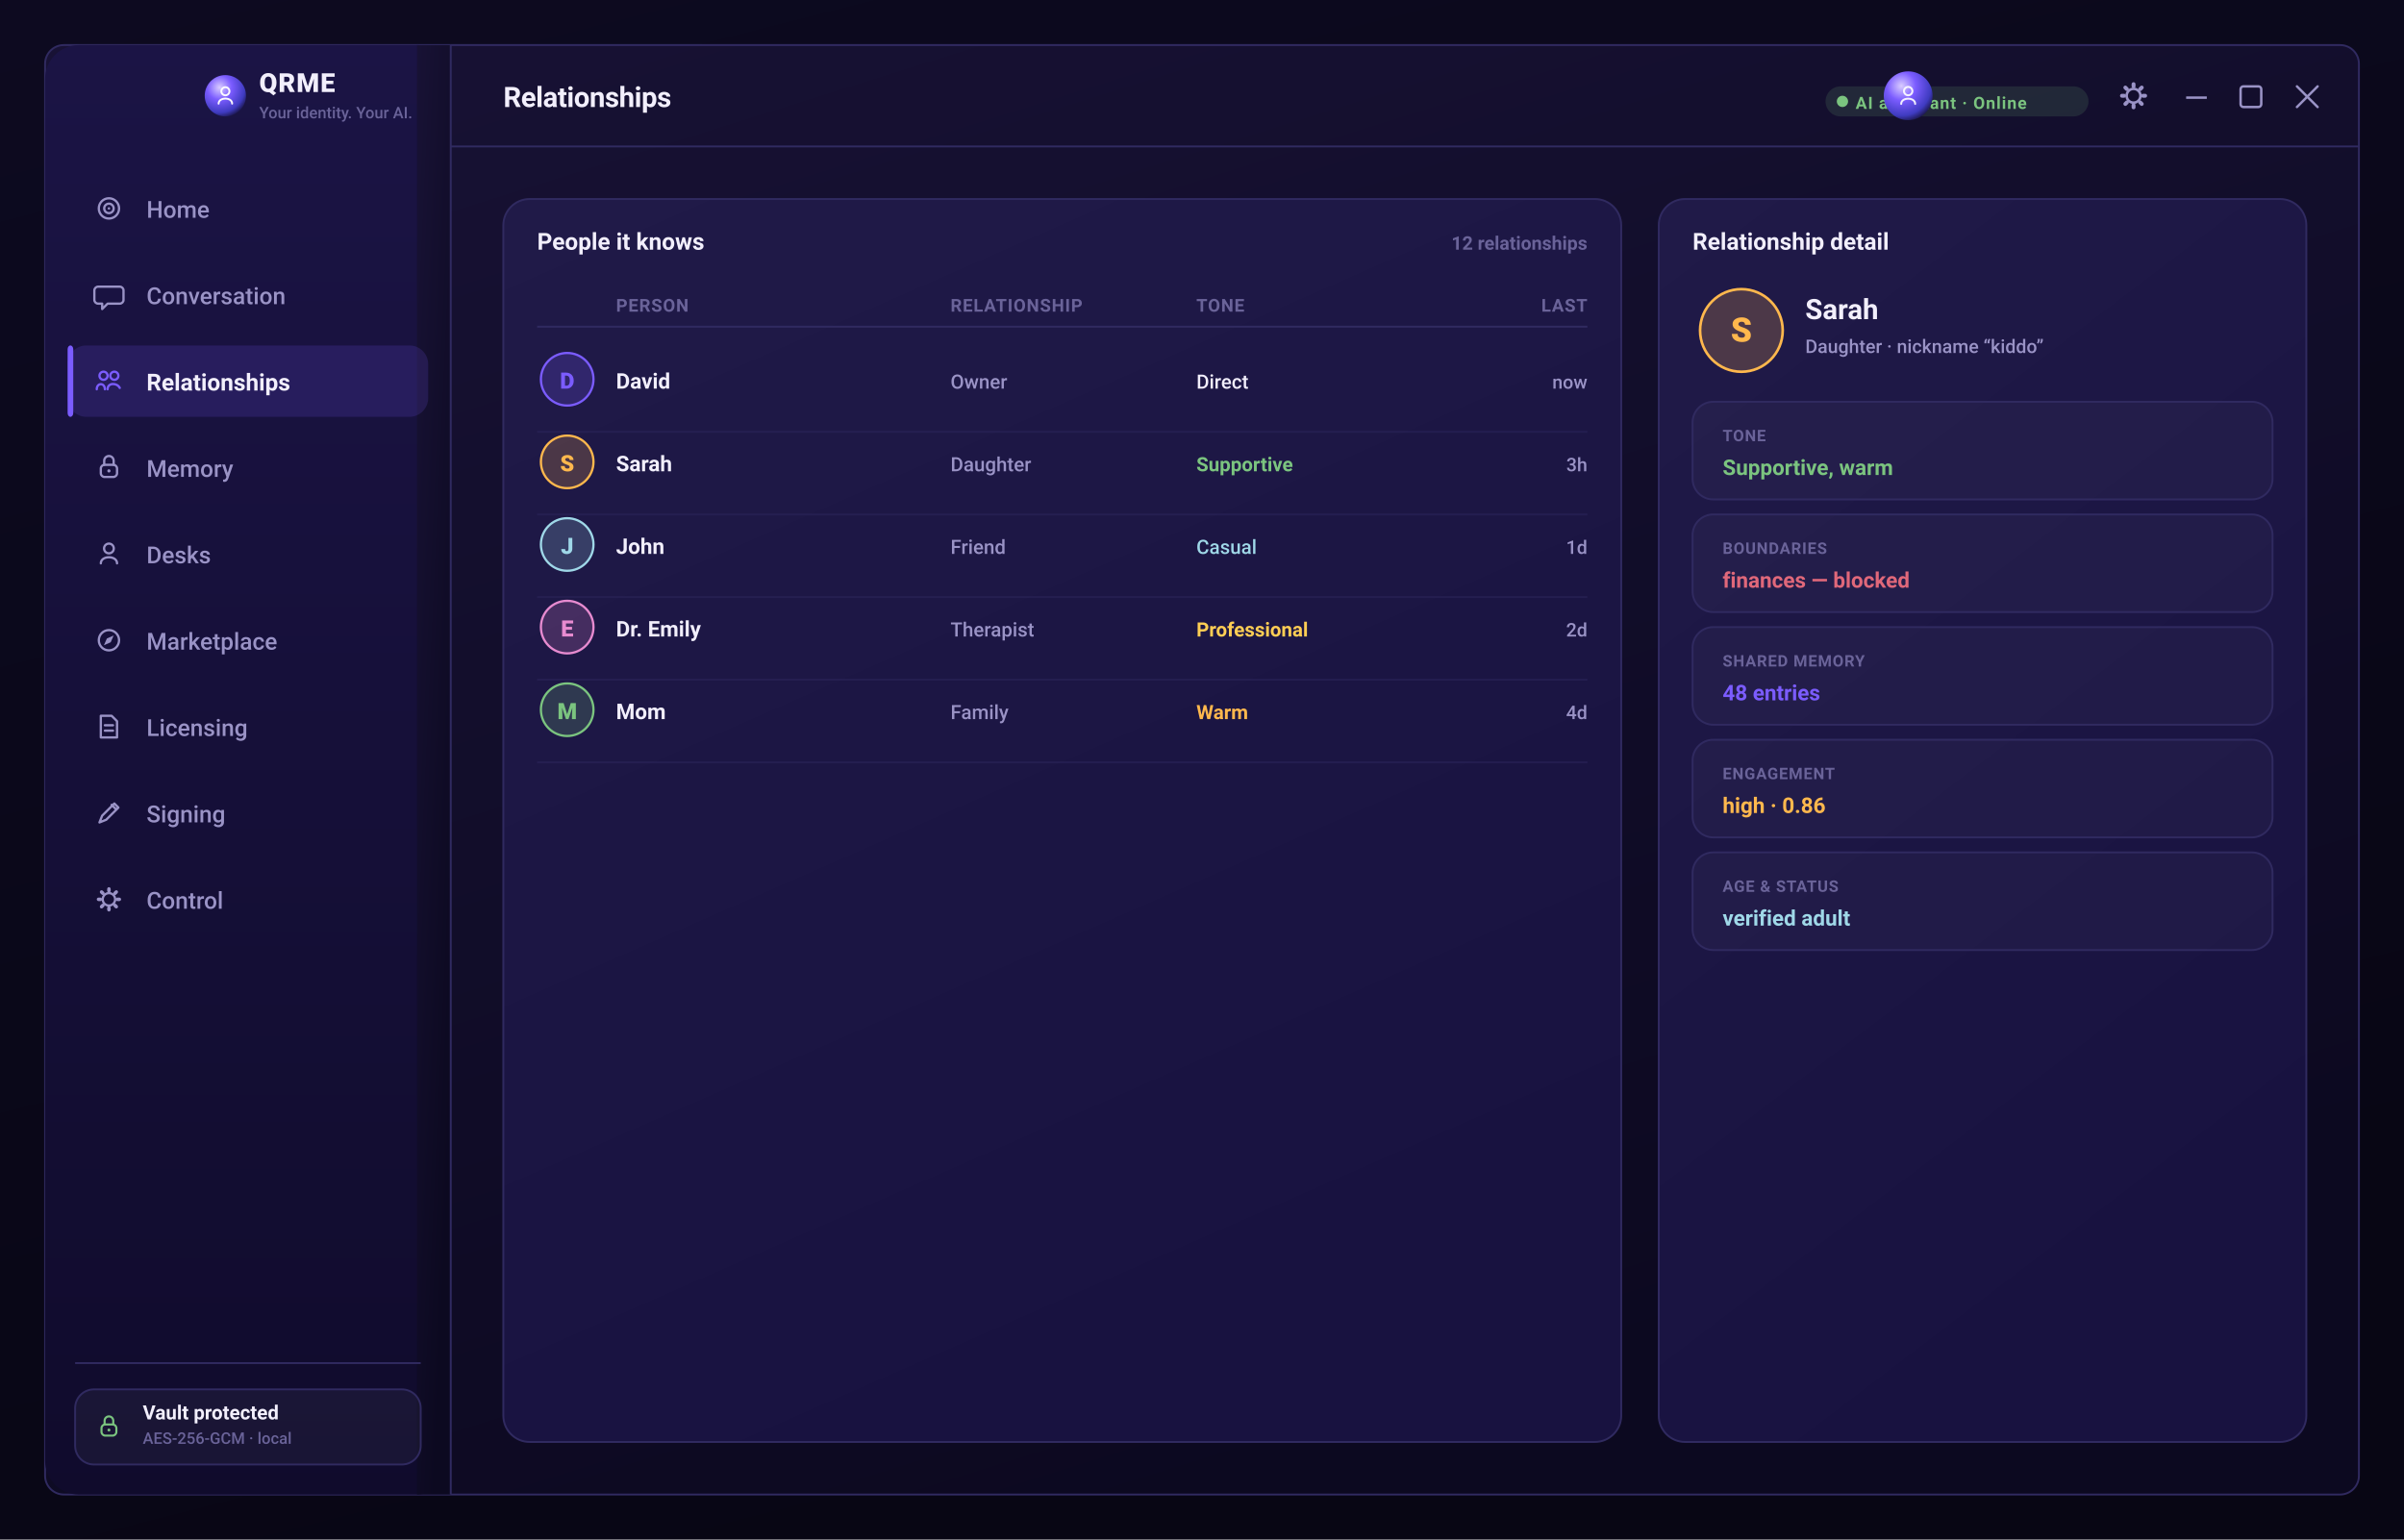
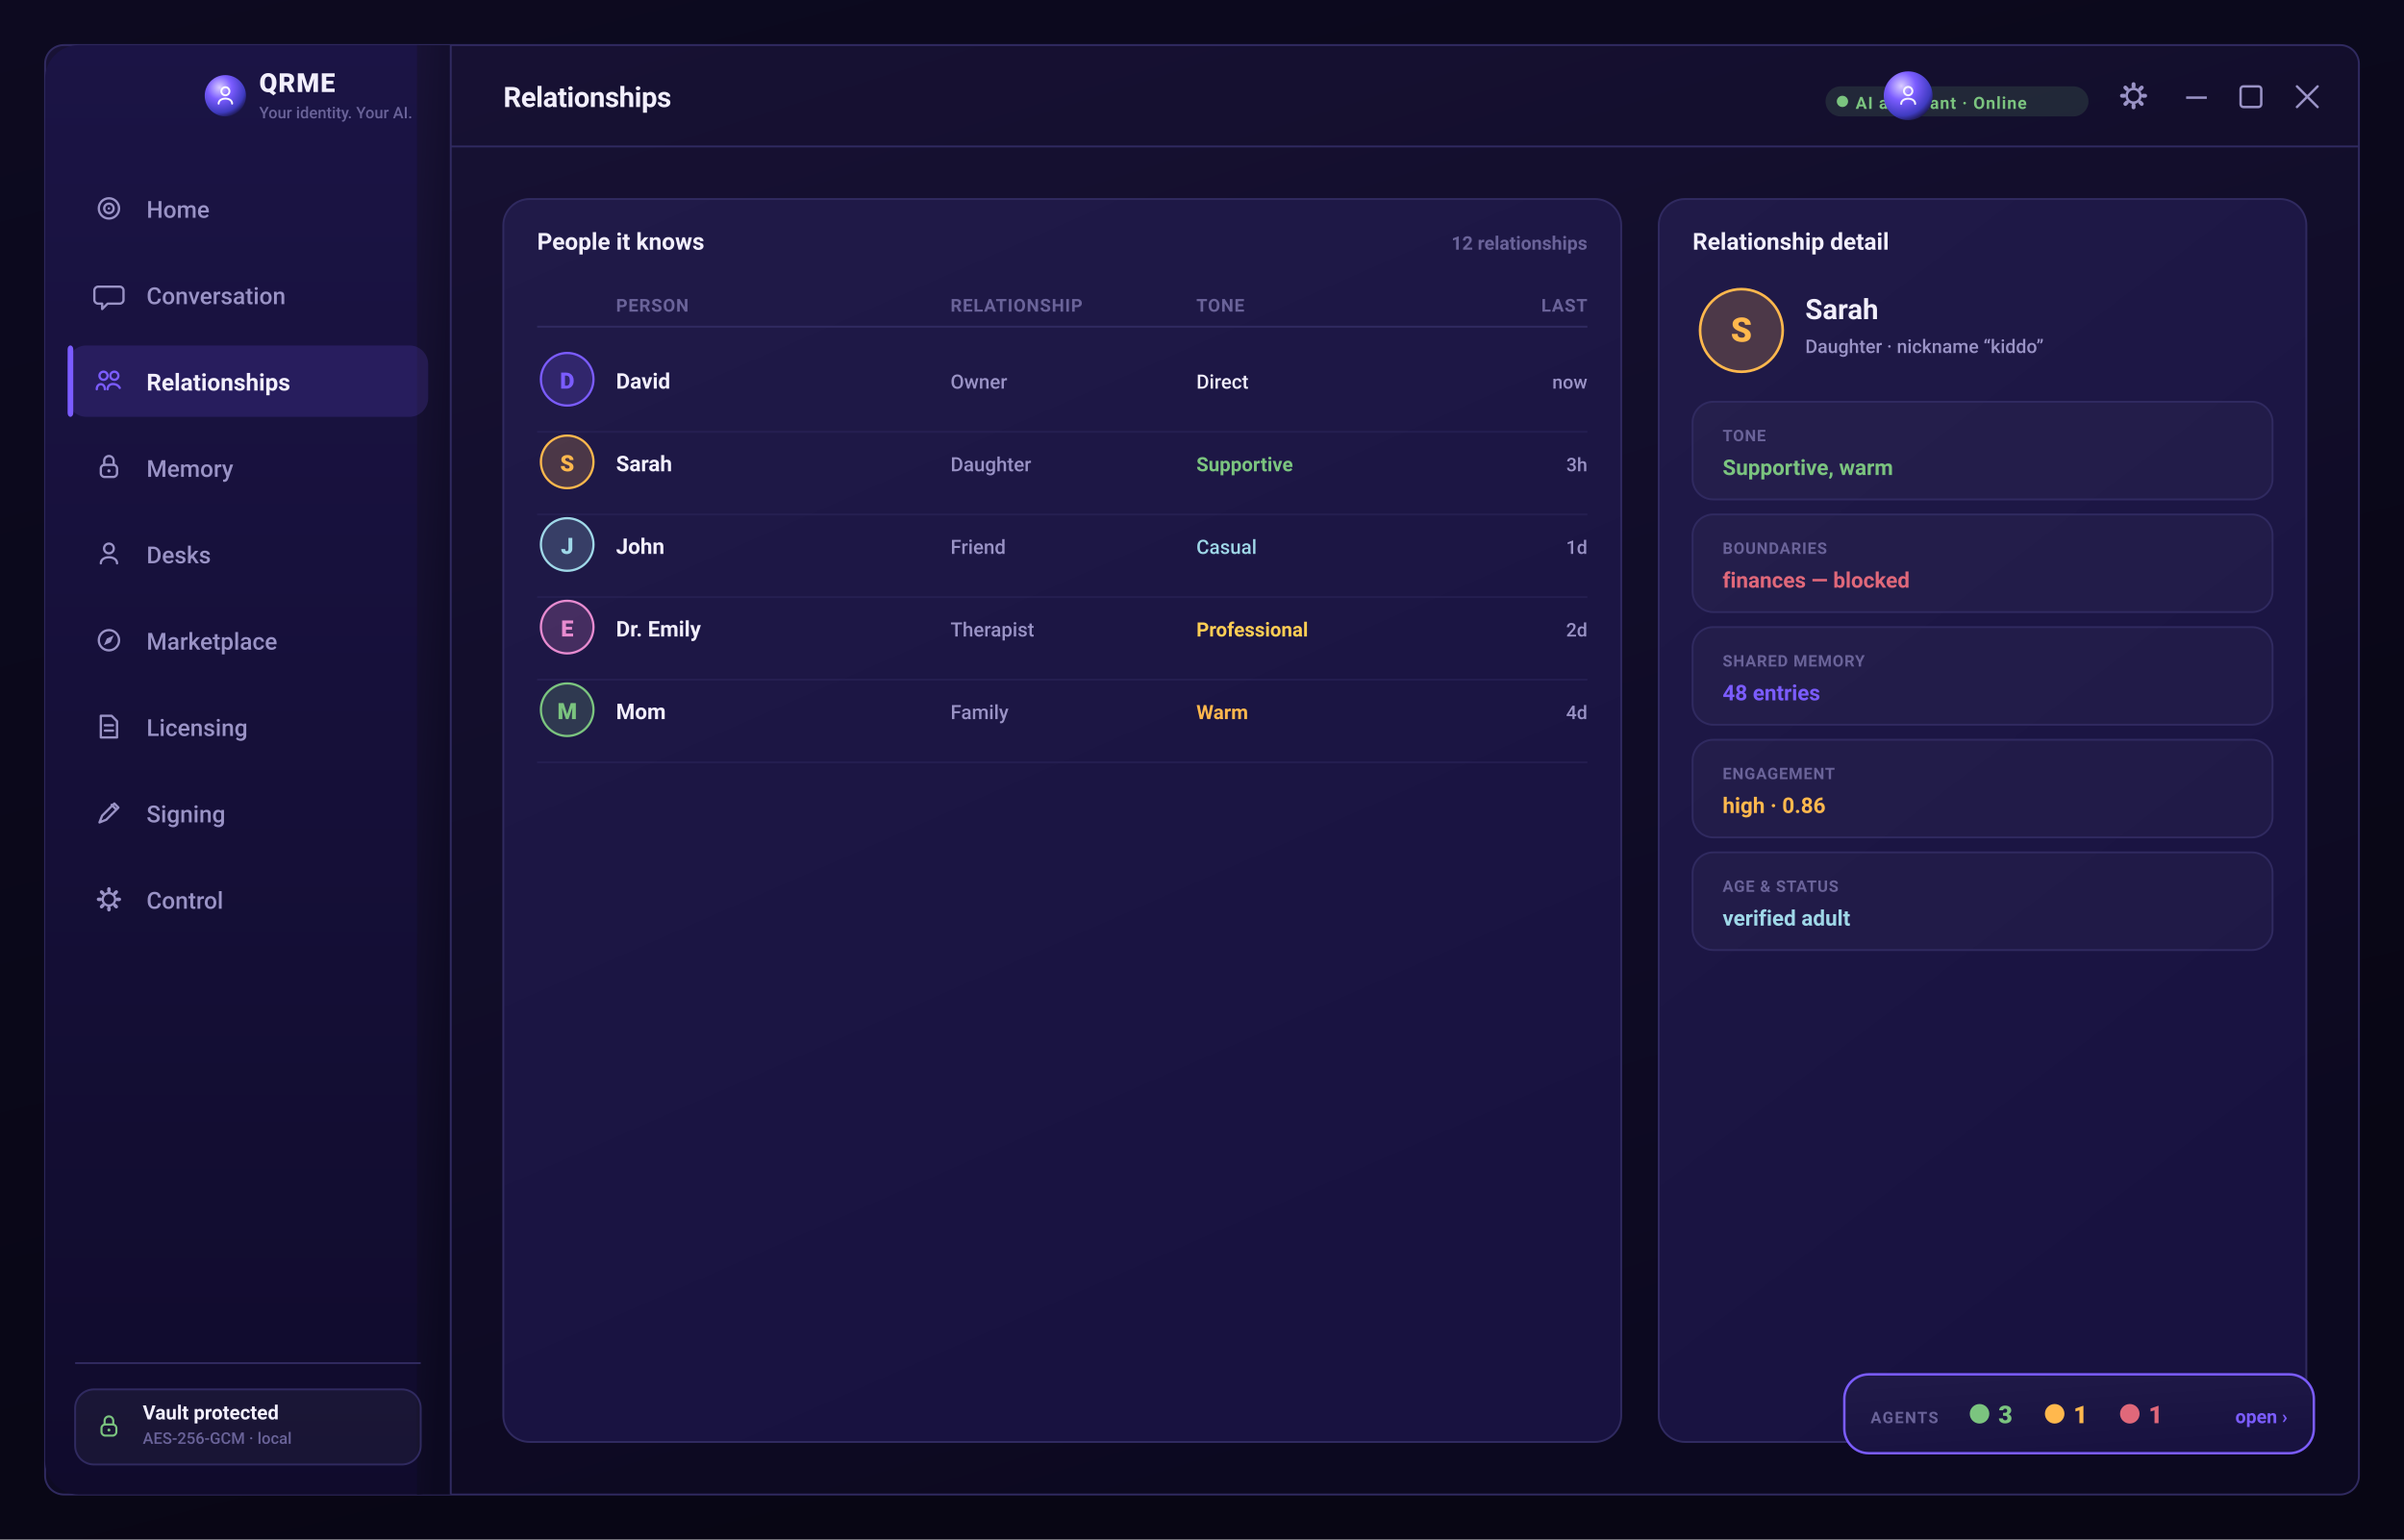
<svg xmlns="http://www.w3.org/2000/svg" width="1280" height="820" viewBox="0 0 1280 820" role="img" aria-label="QRME — Relationships">
  <defs>
    <linearGradient id="gPage" x1="0" y1="0" x2="0.4" y2="1">
      <stop offset="0" stop-color="#0d0a20" />
      <stop offset="1" stop-color="#080614" />
    </linearGradient>
    <linearGradient id="gScr" x1="0" y1="0" x2="0.5" y2="1">
      <stop offset="0" stop-color="#181235" />
      <stop offset="1" stop-color="#0c0920" />
    </linearGradient>
    <linearGradient id="gSide" x1="0" y1="0" x2="0" y2="1">
      <stop offset="0" stop-color="#1b1445" />
      <stop offset="1" stop-color="#100b2c" />
    </linearGradient>
    <linearGradient id="gCard" x1="0" y1="0" x2="0.4" y2="1">
      <stop offset="0" stop-color="#201a48" />
      <stop offset="1" stop-color="#181240" />
    </linearGradient>
    <linearGradient id="gBrand" x1="0" y1="0" x2="1" y2="0">
      <stop offset="0" stop-color="#7b5cff" />
      <stop offset="1" stop-color="#9d7bff" />
    </linearGradient>
    <linearGradient id="gAmber" x1="0" y1="0" x2="1" y2="0">
      <stop offset="0" stop-color="#ffb84d" />
      <stop offset="1" stop-color="#ffd27a" />
    </linearGradient>
    <radialGradient id="orb" cx="36%" cy="30%" r="78%">
      <stop offset="0" stop-color="#d9ccff" />
      <stop offset="38%" stop-color="#7b5cff" />
      <stop offset="78%" stop-color="#3f3bc0" />
      <stop offset="100%" stop-color="#140f34" />
    </radialGradient>
  </defs>
  <rect x="0.0" y="0.0" width="1280.0" height="820.0" rx="0" fill="url(#gPage)" />
  <rect x="24" y="24" width="1232" height="772" rx="10" fill="url(#gScr)" stroke="#302a60" stroke-width="1" />
  <rect x="24.0" y="24.0" width="216.0" height="772.0" rx="18" fill="url(#gSide)" />
  <rect x="222.0" y="24.0" width="18.0" height="772.0" rx="0" fill="url(#gScr)" />
  <line x1="240" y1="24" x2="240" y2="796" stroke="#302a60" stroke-width="1" />
  <line x1="240" y1="78" x2="1256" y2="78" stroke="#302a60" stroke-width="1" />
  <line x1="1164" y1="52" x2="1175" y2="52" stroke="#9a93c6" stroke-width="1.3" />
  <rect x="1193.0" y="46.0" width="11.0" height="11.0" rx="1.5" fill="none" stroke="#9a93c6" stroke-width="1.3" />
  <path d="M1223 46 l11 11 M1234 46 l-11 11" stroke="#9a93c6" stroke-width="1.3" stroke-linecap="round" />
  <circle cx="120" cy="51" r="11" fill="url(#orb)" />
  <circle cx="120" cy="48.6" r="2.16" fill="none" stroke="rgba(255,255,255,0.95)" stroke-width="1.02" stroke-linecap="round" stroke-linejoin="round" />
  <path d="M116.4 55.2 c0 -3.6 7.2 -3.6 7.2 0" fill="none" stroke="rgba(255,255,255,0.95)" stroke-width="1.02" stroke-linecap="round" stroke-linejoin="round" />
  <text x="138.0" y="49.0" font-family="-apple-system,BlinkMacSystemFont,'SF Pro Display','SF Pro Text','Segoe UI',Roboto,system-ui,sans-serif" font-size="14" font-weight="800" fill="#f2effc" text-anchor="start" letter-spacing="0.5">QRME</text>
  <text x="138.0" y="63.0" font-family="-apple-system,BlinkMacSystemFont,'SF Pro Display','SF Pro Text','Segoe UI',Roboto,system-ui,sans-serif" font-size="8.5" font-weight="500" fill="#6a6399" text-anchor="start">Your identity. Your AI.</text>
  <text x="268.0" y="57.0" font-family="-apple-system,BlinkMacSystemFont,'SF Pro Display','SF Pro Text','Segoe UI',Roboto,system-ui,sans-serif" font-size="15" font-weight="700" fill="#f2effc" text-anchor="start" letter-spacing="-0.2">Relationships</text>
  <rect x="1134.96" y="43.8" width="2.08" height="3.2" rx="1" transform="rotate(0 1136 51)" fill="#9a93c6" />
  <rect x="1134.96" y="43.8" width="2.08" height="3.2" rx="1" transform="rotate(45 1136 51)" fill="#9a93c6" />
  <rect x="1134.96" y="43.8" width="2.08" height="3.2" rx="1" transform="rotate(90 1136 51)" fill="#9a93c6" />
  <rect x="1134.96" y="43.8" width="2.08" height="3.2" rx="1" transform="rotate(135 1136 51)" fill="#9a93c6" />
  <rect x="1134.96" y="43.8" width="2.08" height="3.2" rx="1" transform="rotate(180 1136 51)" fill="#9a93c6" />
  <rect x="1134.96" y="43.8" width="2.08" height="3.2" rx="1" transform="rotate(225 1136 51)" fill="#9a93c6" />
  <rect x="1134.96" y="43.8" width="2.08" height="3.2" rx="1" transform="rotate(270 1136 51)" fill="#9a93c6" />
  <rect x="1134.96" y="43.8" width="2.08" height="3.2" rx="1" transform="rotate(315 1136 51)" fill="#9a93c6" />
  <circle cx="1136" cy="51" r="3.68" fill="none" stroke="#9a93c6" stroke-width="1.36" stroke-linecap="round" stroke-linejoin="round" />
  <rect x="972.0" y="46.0" width="140.0" height="16.0" rx="8" fill="rgba(123,196,127,0.14)" />
  <circle cx="981.0" cy="54" r="3" fill="#7bc47f" />
  <text x="988.0" y="58.0" font-family="-apple-system,BlinkMacSystemFont,'SF Pro Display','SF Pro Text','Segoe UI',Roboto,system-ui,sans-serif" font-size="9" font-weight="700" fill="#7bc47f" text-anchor="start" letter-spacing="0.5">AI assistant · Online</text>
  <circle cx="1016" cy="51" r="13" fill="url(#orb)" />
  <circle cx="1016" cy="48.52" r="2.232" fill="none" stroke="rgba(255,255,255,0.9)" stroke-width="1.05" stroke-linecap="round" stroke-linejoin="round" />
  <path d="M1012.28 55.34 c0 -3.72 7.44 -3.72 7.44 0" fill="none" stroke="rgba(255,255,255,0.9)" stroke-width="1.05" stroke-linecap="round" stroke-linejoin="round" />
  <circle cx="58" cy="111" r="5.4" fill="none" stroke="#9a93c6" stroke-width="1.22" stroke-linecap="round" stroke-linejoin="round" />
  <circle cx="58" cy="111" r="2.52" fill="none" stroke="#9a93c6" stroke-width="1.22" stroke-linecap="round" stroke-linejoin="round" />
  <circle cx="58" cy="111" r="0.648" fill="#9a93c6" />
  <text x="78.0" y="116.0" font-family="-apple-system,BlinkMacSystemFont,'SF Pro Display','SF Pro Text','Segoe UI',Roboto,system-ui,sans-serif" font-size="12.5" font-weight="500" fill="#9a93c6" text-anchor="start">Home</text>
  <path d="M52.24 152.68 h11.52 a2 2 0 0 1 2 2 v5.04 a2 2 0 0 1 -2 2 h-6.48 l-2.88 2.88 v-2.88 h-2.16 a2 2 0 0 1 -2 -2 v-5.04 a2 2 0 0 1 2 -2 Z" fill="none" stroke="#9a93c6" stroke-width="1.22" stroke-linecap="round" stroke-linejoin="round" />
  <text x="78.0" y="162.0" font-family="-apple-system,BlinkMacSystemFont,'SF Pro Display','SF Pro Text','Segoe UI',Roboto,system-ui,sans-serif" font-size="12.5" font-weight="500" fill="#9a93c6" text-anchor="start">Conversation</text>
  <rect x="36.0" y="184.0" width="192.0" height="38.0" rx="10" fill="rgba(123,92,255,0.16)" />
  <rect x="36.0" y="184.0" width="3.0" height="38.0" rx="2" fill="#7b5cff" />
  <circle cx="55.12" cy="200.12" r="2.16" fill="none" stroke="#7b5cff" stroke-width="1.22" stroke-linecap="round" stroke-linejoin="round" />
  <circle cx="60.88" cy="200.12" r="2.16" fill="none" stroke="#7b5cff" stroke-width="1.22" stroke-linecap="round" stroke-linejoin="round" />
  <path d="M51.52 207.32 c0 -3.6 4.32 -3.6 4.32 0 M57.28 207.32 c0 -3.6 5.04 -3.6 6.48 -0.72" fill="none" stroke="#7b5cff" stroke-width="1.22" stroke-linecap="round" stroke-linejoin="round" />
  <text x="78.0" y="208.0" font-family="-apple-system,BlinkMacSystemFont,'SF Pro Display','SF Pro Text','Segoe UI',Roboto,system-ui,sans-serif" font-size="12.5" font-weight="650" fill="#f2effc" text-anchor="start">Relationships</text>
  <rect x="53.68" y="247.56" width="8.64" height="6.48" rx="2" fill="none" stroke="#9a93c6" stroke-width="1.22" stroke-linecap="round" stroke-linejoin="round" />
  <path d="M55.48 247.56 v-2.16 a2.52 2.52 0 0 1 5.04 0 v2.16" fill="none" stroke="#9a93c6" stroke-width="1.22" stroke-linecap="round" stroke-linejoin="round" />
  <circle cx="58" cy="250.8" r="0.864" fill="#9a93c6" />
  <text x="78.0" y="254.0" font-family="-apple-system,BlinkMacSystemFont,'SF Pro Display','SF Pro Text','Segoe UI',Roboto,system-ui,sans-serif" font-size="12.5" font-weight="500" fill="#9a93c6" text-anchor="start">Memory</text>
  <circle cx="58" cy="292.12" r="2.592" fill="none" stroke="#9a93c6" stroke-width="1.22" stroke-linecap="round" stroke-linejoin="round" />
  <path d="M53.68 300.04 c0 -4.32 8.64 -4.32 8.64 0" fill="none" stroke="#9a93c6" stroke-width="1.22" stroke-linecap="round" stroke-linejoin="round" />
  <text x="78.0" y="300.0" font-family="-apple-system,BlinkMacSystemFont,'SF Pro Display','SF Pro Text','Segoe UI',Roboto,system-ui,sans-serif" font-size="12.5" font-weight="500" fill="#9a93c6" text-anchor="start">Desks</text>
  <circle cx="58" cy="341" r="5.4" fill="none" stroke="#9a93c6" stroke-width="1.22" stroke-linecap="round" stroke-linejoin="round" />
  <path d="M60.52 338.48 l-1.584 3.6 -3.6 1.584 1.584 -3.6 Z" fill="#9a93c6" />
  <text x="78.0" y="346.0" font-family="-apple-system,BlinkMacSystemFont,'SF Pro Display','SF Pro Text','Segoe UI',Roboto,system-ui,sans-serif" font-size="12.5" font-weight="500" fill="#9a93c6" text-anchor="start">Marketplace</text>
  <path d="M53.68 381.24 h5.76 l2.88 2.88 v8.64 h-8.64 Z" fill="none" stroke="#9a93c6" stroke-width="1.22" stroke-linecap="round" stroke-linejoin="round" />
  <path d="M55.84 386.28 h4.32 M55.84 389.16 h4.32" fill="none" stroke="#9a93c6" stroke-width="1.22" stroke-linecap="round" stroke-linejoin="round" />
  <text x="78.0" y="392.0" font-family="-apple-system,BlinkMacSystemFont,'SF Pro Display','SF Pro Text','Segoe UI',Roboto,system-ui,sans-serif" font-size="12.5" font-weight="500" fill="#9a93c6" text-anchor="start">Licensing</text>
  <path d="M52.96 438.04 l1.44 -3.6 6.48 -6.48 2.16 2.16 -6.48 6.48 -3.6 1.44 Z" fill="none" stroke="#9a93c6" stroke-width="1.22" stroke-linecap="round" stroke-linejoin="round" />
  <path d="M59.44 428.68 l2.16 2.16" fill="none" stroke="#9a93c6" stroke-width="1.22" stroke-linecap="round" stroke-linejoin="round" />
  <text x="78.0" y="438.0" font-family="-apple-system,BlinkMacSystemFont,'SF Pro Display','SF Pro Text','Segoe UI',Roboto,system-ui,sans-serif" font-size="12.5" font-weight="500" fill="#9a93c6" text-anchor="start">Signing</text>
  <rect x="57.064" y="472.52" width="1.872" height="2.88" rx="1" transform="rotate(0 58 479)" fill="#9a93c6" />
  <rect x="57.064" y="472.52" width="1.872" height="2.88" rx="1" transform="rotate(45 58 479)" fill="#9a93c6" />
  <rect x="57.064" y="472.52" width="1.872" height="2.88" rx="1" transform="rotate(90 58 479)" fill="#9a93c6" />
  <rect x="57.064" y="472.52" width="1.872" height="2.88" rx="1" transform="rotate(135 58 479)" fill="#9a93c6" />
  <rect x="57.064" y="472.52" width="1.872" height="2.88" rx="1" transform="rotate(180 58 479)" fill="#9a93c6" />
  <rect x="57.064" y="472.52" width="1.872" height="2.88" rx="1" transform="rotate(225 58 479)" fill="#9a93c6" />
  <rect x="57.064" y="472.52" width="1.872" height="2.88" rx="1" transform="rotate(270 58 479)" fill="#9a93c6" />
  <rect x="57.064" y="472.52" width="1.872" height="2.88" rx="1" transform="rotate(315 58 479)" fill="#9a93c6" />
  <circle cx="58" cy="479" r="3.312" fill="none" stroke="#9a93c6" stroke-width="1.22" stroke-linecap="round" stroke-linejoin="round" />
  <text x="78.0" y="484.0" font-family="-apple-system,BlinkMacSystemFont,'SF Pro Display','SF Pro Text','Segoe UI',Roboto,system-ui,sans-serif" font-size="12.5" font-weight="500" fill="#9a93c6" text-anchor="start">Control</text>
  <line x1="40" y1="726" x2="224" y2="726" stroke="#302a60" stroke-width="1" />
  <rect x="40.0" y="740.0" width="184.0" height="40.0" rx="10" fill="rgba(255,255,255,0.04)" stroke="#302a60" stroke-width="1" />
  <rect x="54.04" y="758.68" width="7.92" height="5.94" rx="2" fill="none" stroke="#7bc47f" stroke-width="1.12" stroke-linecap="round" stroke-linejoin="round" />
  <path d="M55.69 758.68 v-1.98 a2.31 2.31 0 0 1 4.62 0 v1.98" fill="none" stroke="#7bc47f" stroke-width="1.12" stroke-linecap="round" stroke-linejoin="round" />
  <circle cx="58" cy="761.65" r="0.792" fill="#7bc47f" />
  <text x="76.0" y="756.0" font-family="-apple-system,BlinkMacSystemFont,'SF Pro Display','SF Pro Text','Segoe UI',Roboto,system-ui,sans-serif" font-size="10.5" font-weight="650" fill="#f2effc" text-anchor="start">Vault protected</text>
  <text x="76.0" y="769.0" font-family="-apple-system,BlinkMacSystemFont,'SF Pro Display','SF Pro Text','Segoe UI',Roboto,system-ui,sans-serif" font-size="8.5" font-weight="500" fill="#6a6399" text-anchor="start">AES-256-GCM · local</text>
  <rect x="268.0" y="106.0" width="595.2" height="662.0" rx="14" fill="url(#gCard)" stroke="#302a60" stroke-width="1" />
  <text x="286.0" y="133.0" font-family="-apple-system,BlinkMacSystemFont,'SF Pro Display','SF Pro Text','Segoe UI',Roboto,system-ui,sans-serif" font-size="12.5" font-weight="700" fill="#f2effc" text-anchor="start">People it knows</text>
  <text x="845.2" y="133.0" font-family="-apple-system,BlinkMacSystemFont,'SF Pro Display','SF Pro Text','Segoe UI',Roboto,system-ui,sans-serif" font-size="10" font-weight="600" fill="#6a6399" text-anchor="end">12 relationships</text>
  <line x1="286" y1="174" x2="845.2" y2="174" stroke="#302a60" stroke-width="1" />
  <text x="328.0" y="166.0" font-family="-apple-system,BlinkMacSystemFont,'SF Pro Display','SF Pro Text','Segoe UI',Roboto,system-ui,sans-serif" font-size="9.5" font-weight="700" fill="#6a6399" text-anchor="start" letter-spacing="0.4">PERSON</text>
  <text x="506.1" y="166.0" font-family="-apple-system,BlinkMacSystemFont,'SF Pro Display','SF Pro Text','Segoe UI',Roboto,system-ui,sans-serif" font-size="9.5" font-weight="700" fill="#6a6399" text-anchor="start" letter-spacing="0.4">RELATIONSHIP</text>
  <text x="637.0" y="166.0" font-family="-apple-system,BlinkMacSystemFont,'SF Pro Display','SF Pro Text','Segoe UI',Roboto,system-ui,sans-serif" font-size="9.5" font-weight="700" fill="#6a6399" text-anchor="start" letter-spacing="0.4">TONE</text>
  <text x="845.2" y="166.0" font-family="-apple-system,BlinkMacSystemFont,'SF Pro Display','SF Pro Text','Segoe UI',Roboto,system-ui,sans-serif" font-size="9.5" font-weight="700" fill="#6a6399" text-anchor="end" letter-spacing="0.4">LAST</text>
  <circle cx="302" cy="202" r="14" fill="rgba(123,92,255,0.2)" stroke="#7b5cff" stroke-width="1.2" />
  <text x="302.0" y="207.0" font-family="-apple-system,BlinkMacSystemFont,'SF Pro Display','SF Pro Text','Segoe UI',Roboto,system-ui,sans-serif" font-size="12" font-weight="800" fill="#7b5cff" text-anchor="middle">D</text>
  <text x="328.0" y="207.0" font-family="-apple-system,BlinkMacSystemFont,'SF Pro Display','SF Pro Text','Segoe UI',Roboto,system-ui,sans-serif" font-size="11.5" font-weight="650" fill="#f2effc" text-anchor="start">David</text>
  <text x="506.1" y="207.0" font-family="-apple-system,BlinkMacSystemFont,'SF Pro Display','SF Pro Text','Segoe UI',Roboto,system-ui,sans-serif" font-size="10.5" font-weight="500" fill="#9a93c6" text-anchor="start">Owner</text>
  <text x="637.0" y="207.0" font-family="-apple-system,BlinkMacSystemFont,'SF Pro Display','SF Pro Text','Segoe UI',Roboto,system-ui,sans-serif" font-size="10.5" font-weight="500" fill="#f2effc" text-anchor="start">Direct</text>
  <text x="845.2" y="207.0" font-family="-apple-system,BlinkMacSystemFont,'SF Pro Display','SF Pro Text','Segoe UI',Roboto,system-ui,sans-serif" font-size="10" font-weight="500" fill="#9a93c6" text-anchor="end">now</text>
  <line x1="286" y1="230" x2="845.2" y2="230" stroke="rgba(48,42,96,0.45)" stroke-width="1" />
  <circle cx="302" cy="246" r="14" fill="rgba(255,184,77,0.2)" stroke="#ffb84d" stroke-width="1.2" />
  <text x="302.0" y="251.0" font-family="-apple-system,BlinkMacSystemFont,'SF Pro Display','SF Pro Text','Segoe UI',Roboto,system-ui,sans-serif" font-size="12" font-weight="800" fill="#ffb84d" text-anchor="middle">S</text>
  <text x="328.0" y="251.0" font-family="-apple-system,BlinkMacSystemFont,'SF Pro Display','SF Pro Text','Segoe UI',Roboto,system-ui,sans-serif" font-size="11.5" font-weight="650" fill="#f2effc" text-anchor="start">Sarah</text>
  <text x="506.1" y="251.0" font-family="-apple-system,BlinkMacSystemFont,'SF Pro Display','SF Pro Text','Segoe UI',Roboto,system-ui,sans-serif" font-size="10.5" font-weight="500" fill="#9a93c6" text-anchor="start">Daughter</text>
  <text x="637.0" y="251.0" font-family="-apple-system,BlinkMacSystemFont,'SF Pro Display','SF Pro Text','Segoe UI',Roboto,system-ui,sans-serif" font-size="10.5" font-weight="600" fill="#7bc47f" text-anchor="start">Supportive</text>
  <text x="845.2" y="251.0" font-family="-apple-system,BlinkMacSystemFont,'SF Pro Display','SF Pro Text','Segoe UI',Roboto,system-ui,sans-serif" font-size="10" font-weight="500" fill="#9a93c6" text-anchor="end">3h</text>
  <line x1="286" y1="274" x2="845.2" y2="274" stroke="rgba(48,42,96,0.45)" stroke-width="1" />
  <circle cx="302" cy="290" r="14" fill="rgba(159,216,232,0.2)" stroke="#9fd8e8" stroke-width="1.2" />
  <text x="302.0" y="295.0" font-family="-apple-system,BlinkMacSystemFont,'SF Pro Display','SF Pro Text','Segoe UI',Roboto,system-ui,sans-serif" font-size="12" font-weight="800" fill="#9fd8e8" text-anchor="middle">J</text>
  <text x="328.0" y="295.0" font-family="-apple-system,BlinkMacSystemFont,'SF Pro Display','SF Pro Text','Segoe UI',Roboto,system-ui,sans-serif" font-size="11.5" font-weight="650" fill="#f2effc" text-anchor="start">John</text>
  <text x="506.1" y="295.0" font-family="-apple-system,BlinkMacSystemFont,'SF Pro Display','SF Pro Text','Segoe UI',Roboto,system-ui,sans-serif" font-size="10.5" font-weight="500" fill="#9a93c6" text-anchor="start">Friend</text>
  <text x="637.0" y="295.0" font-family="-apple-system,BlinkMacSystemFont,'SF Pro Display','SF Pro Text','Segoe UI',Roboto,system-ui,sans-serif" font-size="10.5" font-weight="500" fill="#9fd8e8" text-anchor="start">Casual</text>
  <text x="845.2" y="295.0" font-family="-apple-system,BlinkMacSystemFont,'SF Pro Display','SF Pro Text','Segoe UI',Roboto,system-ui,sans-serif" font-size="10" font-weight="500" fill="#9a93c6" text-anchor="end">1d</text>
  <line x1="286" y1="318" x2="845.2" y2="318" stroke="rgba(48,42,96,0.45)" stroke-width="1" />
  <circle cx="302" cy="334" r="14" fill="rgba(231,139,208,0.2)" stroke="#e78bd0" stroke-width="1.2" />
  <text x="302.0" y="339.0" font-family="-apple-system,BlinkMacSystemFont,'SF Pro Display','SF Pro Text','Segoe UI',Roboto,system-ui,sans-serif" font-size="12" font-weight="800" fill="#e78bd0" text-anchor="middle">E</text>
  <text x="328.0" y="339.0" font-family="-apple-system,BlinkMacSystemFont,'SF Pro Display','SF Pro Text','Segoe UI',Roboto,system-ui,sans-serif" font-size="11.5" font-weight="650" fill="#f2effc" text-anchor="start">Dr. Emily</text>
  <text x="506.1" y="339.0" font-family="-apple-system,BlinkMacSystemFont,'SF Pro Display','SF Pro Text','Segoe UI',Roboto,system-ui,sans-serif" font-size="10.5" font-weight="500" fill="#9a93c6" text-anchor="start">Therapist</text>
  <text x="637.0" y="339.0" font-family="-apple-system,BlinkMacSystemFont,'SF Pro Display','SF Pro Text','Segoe UI',Roboto,system-ui,sans-serif" font-size="10.5" font-weight="600" fill="#ffce54" text-anchor="start">Professional</text>
  <text x="845.2" y="339.0" font-family="-apple-system,BlinkMacSystemFont,'SF Pro Display','SF Pro Text','Segoe UI',Roboto,system-ui,sans-serif" font-size="10" font-weight="500" fill="#9a93c6" text-anchor="end">2d</text>
  <line x1="286" y1="362" x2="845.2" y2="362" stroke="rgba(48,42,96,0.45)" stroke-width="1" />
  <circle cx="302" cy="378" r="14" fill="rgba(123,196,127,0.2)" stroke="#7bc47f" stroke-width="1.2" />
  <text x="302.0" y="383.0" font-family="-apple-system,BlinkMacSystemFont,'SF Pro Display','SF Pro Text','Segoe UI',Roboto,system-ui,sans-serif" font-size="12" font-weight="800" fill="#7bc47f" text-anchor="middle">M</text>
  <text x="328.0" y="383.0" font-family="-apple-system,BlinkMacSystemFont,'SF Pro Display','SF Pro Text','Segoe UI',Roboto,system-ui,sans-serif" font-size="11.5" font-weight="650" fill="#f2effc" text-anchor="start">Mom</text>
  <text x="506.1" y="383.0" font-family="-apple-system,BlinkMacSystemFont,'SF Pro Display','SF Pro Text','Segoe UI',Roboto,system-ui,sans-serif" font-size="10.5" font-weight="500" fill="#9a93c6" text-anchor="start">Family</text>
  <text x="637.0" y="383.0" font-family="-apple-system,BlinkMacSystemFont,'SF Pro Display','SF Pro Text','Segoe UI',Roboto,system-ui,sans-serif" font-size="10.5" font-weight="600" fill="#ffb84d" text-anchor="start">Warm</text>
  <text x="845.2" y="383.0" font-family="-apple-system,BlinkMacSystemFont,'SF Pro Display','SF Pro Text','Segoe UI',Roboto,system-ui,sans-serif" font-size="10" font-weight="500" fill="#9a93c6" text-anchor="end">4d</text>
  <line x1="286" y1="406" x2="845.2" y2="406" stroke="rgba(48,42,96,0.45)" stroke-width="1" />
  <rect x="883.2" y="106.0" width="344.8" height="662.0" rx="14" fill="url(#gCard)" stroke="#302a60" stroke-width="1" />
  <text x="901.2" y="133.0" font-family="-apple-system,BlinkMacSystemFont,'SF Pro Display','SF Pro Text','Segoe UI',Roboto,system-ui,sans-serif" font-size="12.5" font-weight="700" fill="#f2effc" text-anchor="start">Relationship detail</text>
  <circle cx="927.2" cy="176" r="22" fill="rgba(255,184,77,0.2)" stroke="#ffb84d" stroke-width="1.4" />
  <text x="927.2" y="182.0" font-family="-apple-system,BlinkMacSystemFont,'SF Pro Display','SF Pro Text','Segoe UI',Roboto,system-ui,sans-serif" font-size="18" font-weight="800" fill="#ffb84d" text-anchor="middle">S</text>
  <text x="961.2" y="170.0" font-family="-apple-system,BlinkMacSystemFont,'SF Pro Display','SF Pro Text','Segoe UI',Roboto,system-ui,sans-serif" font-size="15" font-weight="750" fill="#f2effc" text-anchor="start">Sarah</text>
  <text x="961.2" y="188.0" font-family="-apple-system,BlinkMacSystemFont,'SF Pro Display','SF Pro Text','Segoe UI',Roboto,system-ui,sans-serif" font-size="10" font-weight="500" fill="#9a93c6" text-anchor="start">Daughter · nickname “kiddo”</text>
  <rect x="901.2" y="214.0" width="308.8" height="52.0" rx="11" fill="rgba(255,255,255,0.03)" stroke="#302a60" stroke-width="1" />
  <text x="917.2" y="235.0" font-family="-apple-system,BlinkMacSystemFont,'SF Pro Display','SF Pro Text','Segoe UI',Roboto,system-ui,sans-serif" font-size="8.5" font-weight="700" fill="#6a6399" text-anchor="start" letter-spacing="0.4">TONE</text>
  <text x="917.2" y="253.0" font-family="-apple-system,BlinkMacSystemFont,'SF Pro Display','SF Pro Text','Segoe UI',Roboto,system-ui,sans-serif" font-size="11.5" font-weight="650" fill="#7bc47f" text-anchor="start">Supportive, warm</text>
  <rect x="901.2" y="274.0" width="308.8" height="52.0" rx="11" fill="rgba(255,255,255,0.03)" stroke="#302a60" stroke-width="1" />
  <text x="917.2" y="295.0" font-family="-apple-system,BlinkMacSystemFont,'SF Pro Display','SF Pro Text','Segoe UI',Roboto,system-ui,sans-serif" font-size="8.5" font-weight="700" fill="#6a6399" text-anchor="start" letter-spacing="0.4">BOUNDARIES</text>
  <text x="917.2" y="313.0" font-family="-apple-system,BlinkMacSystemFont,'SF Pro Display','SF Pro Text','Segoe UI',Roboto,system-ui,sans-serif" font-size="11.5" font-weight="650" fill="#e0687a" text-anchor="start">finances — blocked</text>
  <rect x="901.2" y="334.0" width="308.8" height="52.0" rx="11" fill="rgba(255,255,255,0.03)" stroke="#302a60" stroke-width="1" />
  <text x="917.2" y="355.0" font-family="-apple-system,BlinkMacSystemFont,'SF Pro Display','SF Pro Text','Segoe UI',Roboto,system-ui,sans-serif" font-size="8.5" font-weight="700" fill="#6a6399" text-anchor="start" letter-spacing="0.4">SHARED MEMORY</text>
  <text x="917.2" y="373.0" font-family="-apple-system,BlinkMacSystemFont,'SF Pro Display','SF Pro Text','Segoe UI',Roboto,system-ui,sans-serif" font-size="11.5" font-weight="650" fill="#7b5cff" text-anchor="start">48 entries</text>
  <rect x="901.2" y="394.0" width="308.8" height="52.0" rx="11" fill="rgba(255,255,255,0.03)" stroke="#302a60" stroke-width="1" />
  <text x="917.2" y="415.0" font-family="-apple-system,BlinkMacSystemFont,'SF Pro Display','SF Pro Text','Segoe UI',Roboto,system-ui,sans-serif" font-size="8.5" font-weight="700" fill="#6a6399" text-anchor="start" letter-spacing="0.4">ENGAGEMENT</text>
  <text x="917.2" y="433.0" font-family="-apple-system,BlinkMacSystemFont,'SF Pro Display','SF Pro Text','Segoe UI',Roboto,system-ui,sans-serif" font-size="11.5" font-weight="650" fill="#ffb84d" text-anchor="start">high · 0.86</text>
  <rect x="901.2" y="454.0" width="308.8" height="52.0" rx="11" fill="rgba(255,255,255,0.03)" stroke="#302a60" stroke-width="1" />
  <text x="917.2" y="475.0" font-family="-apple-system,BlinkMacSystemFont,'SF Pro Display','SF Pro Text','Segoe UI',Roboto,system-ui,sans-serif" font-size="8.5" font-weight="700" fill="#6a6399" text-anchor="start" letter-spacing="0.4">AGE &amp; STATUS</text>
  <text x="917.2" y="493.0" font-family="-apple-system,BlinkMacSystemFont,'SF Pro Display','SF Pro Text','Segoe UI',Roboto,system-ui,sans-serif" font-size="11.5" font-weight="650" fill="#9fd8e8" text-anchor="start">verified adult</text>
+   <rect x="982.0" y="732.0" width="250.0" height="42.0" rx="13" fill="url(#gCard)" stroke="#7b5cff" stroke-width="1.3" />
+   <text x="996.0" y="758.0" font-family="-apple-system,BlinkMacSystemFont,'SF Pro Display','SF Pro Text','Segoe UI',Roboto,system-ui,sans-serif" font-size="8.5" font-weight="700" fill="#6a6399" text-anchor="start" letter-spacing="0.7">AGENTS</text>
+   <circle cx="1054" cy="753" r="5.2" fill="#7bc47f" />
+   <text x="1064.0" y="758.0" font-family="-apple-system,BlinkMacSystemFont,'SF Pro Display','SF Pro Text','Segoe UI',Roboto,system-ui,sans-serif" font-size="13" font-weight="800" fill="#7bc47f" text-anchor="start">3</text>
+   <circle cx="1094" cy="753" r="5.2" fill="#ffb84d" />
+   <text x="1104.0" y="758.0" font-family="-apple-system,BlinkMacSystemFont,'SF Pro Display','SF Pro Text','Segoe UI',Roboto,system-ui,sans-serif" font-size="13" font-weight="800" fill="#ffb84d" text-anchor="start">1</text>
+   <circle cx="1134" cy="753" r="5.2" fill="#e0687a" />
+   <text x="1144.0" y="758.0" font-family="-apple-system,BlinkMacSystemFont,'SF Pro Display','SF Pro Text','Segoe UI',Roboto,system-ui,sans-serif" font-size="13" font-weight="800" fill="#e0687a" text-anchor="start">1</text>
+   <text x="1218.0" y="758.0" font-family="-apple-system,BlinkMacSystemFont,'SF Pro Display','SF Pro Text','Segoe UI',Roboto,system-ui,sans-serif" font-size="10" font-weight="700" fill="#7b5cff" text-anchor="end">open ›</text>
</svg>
